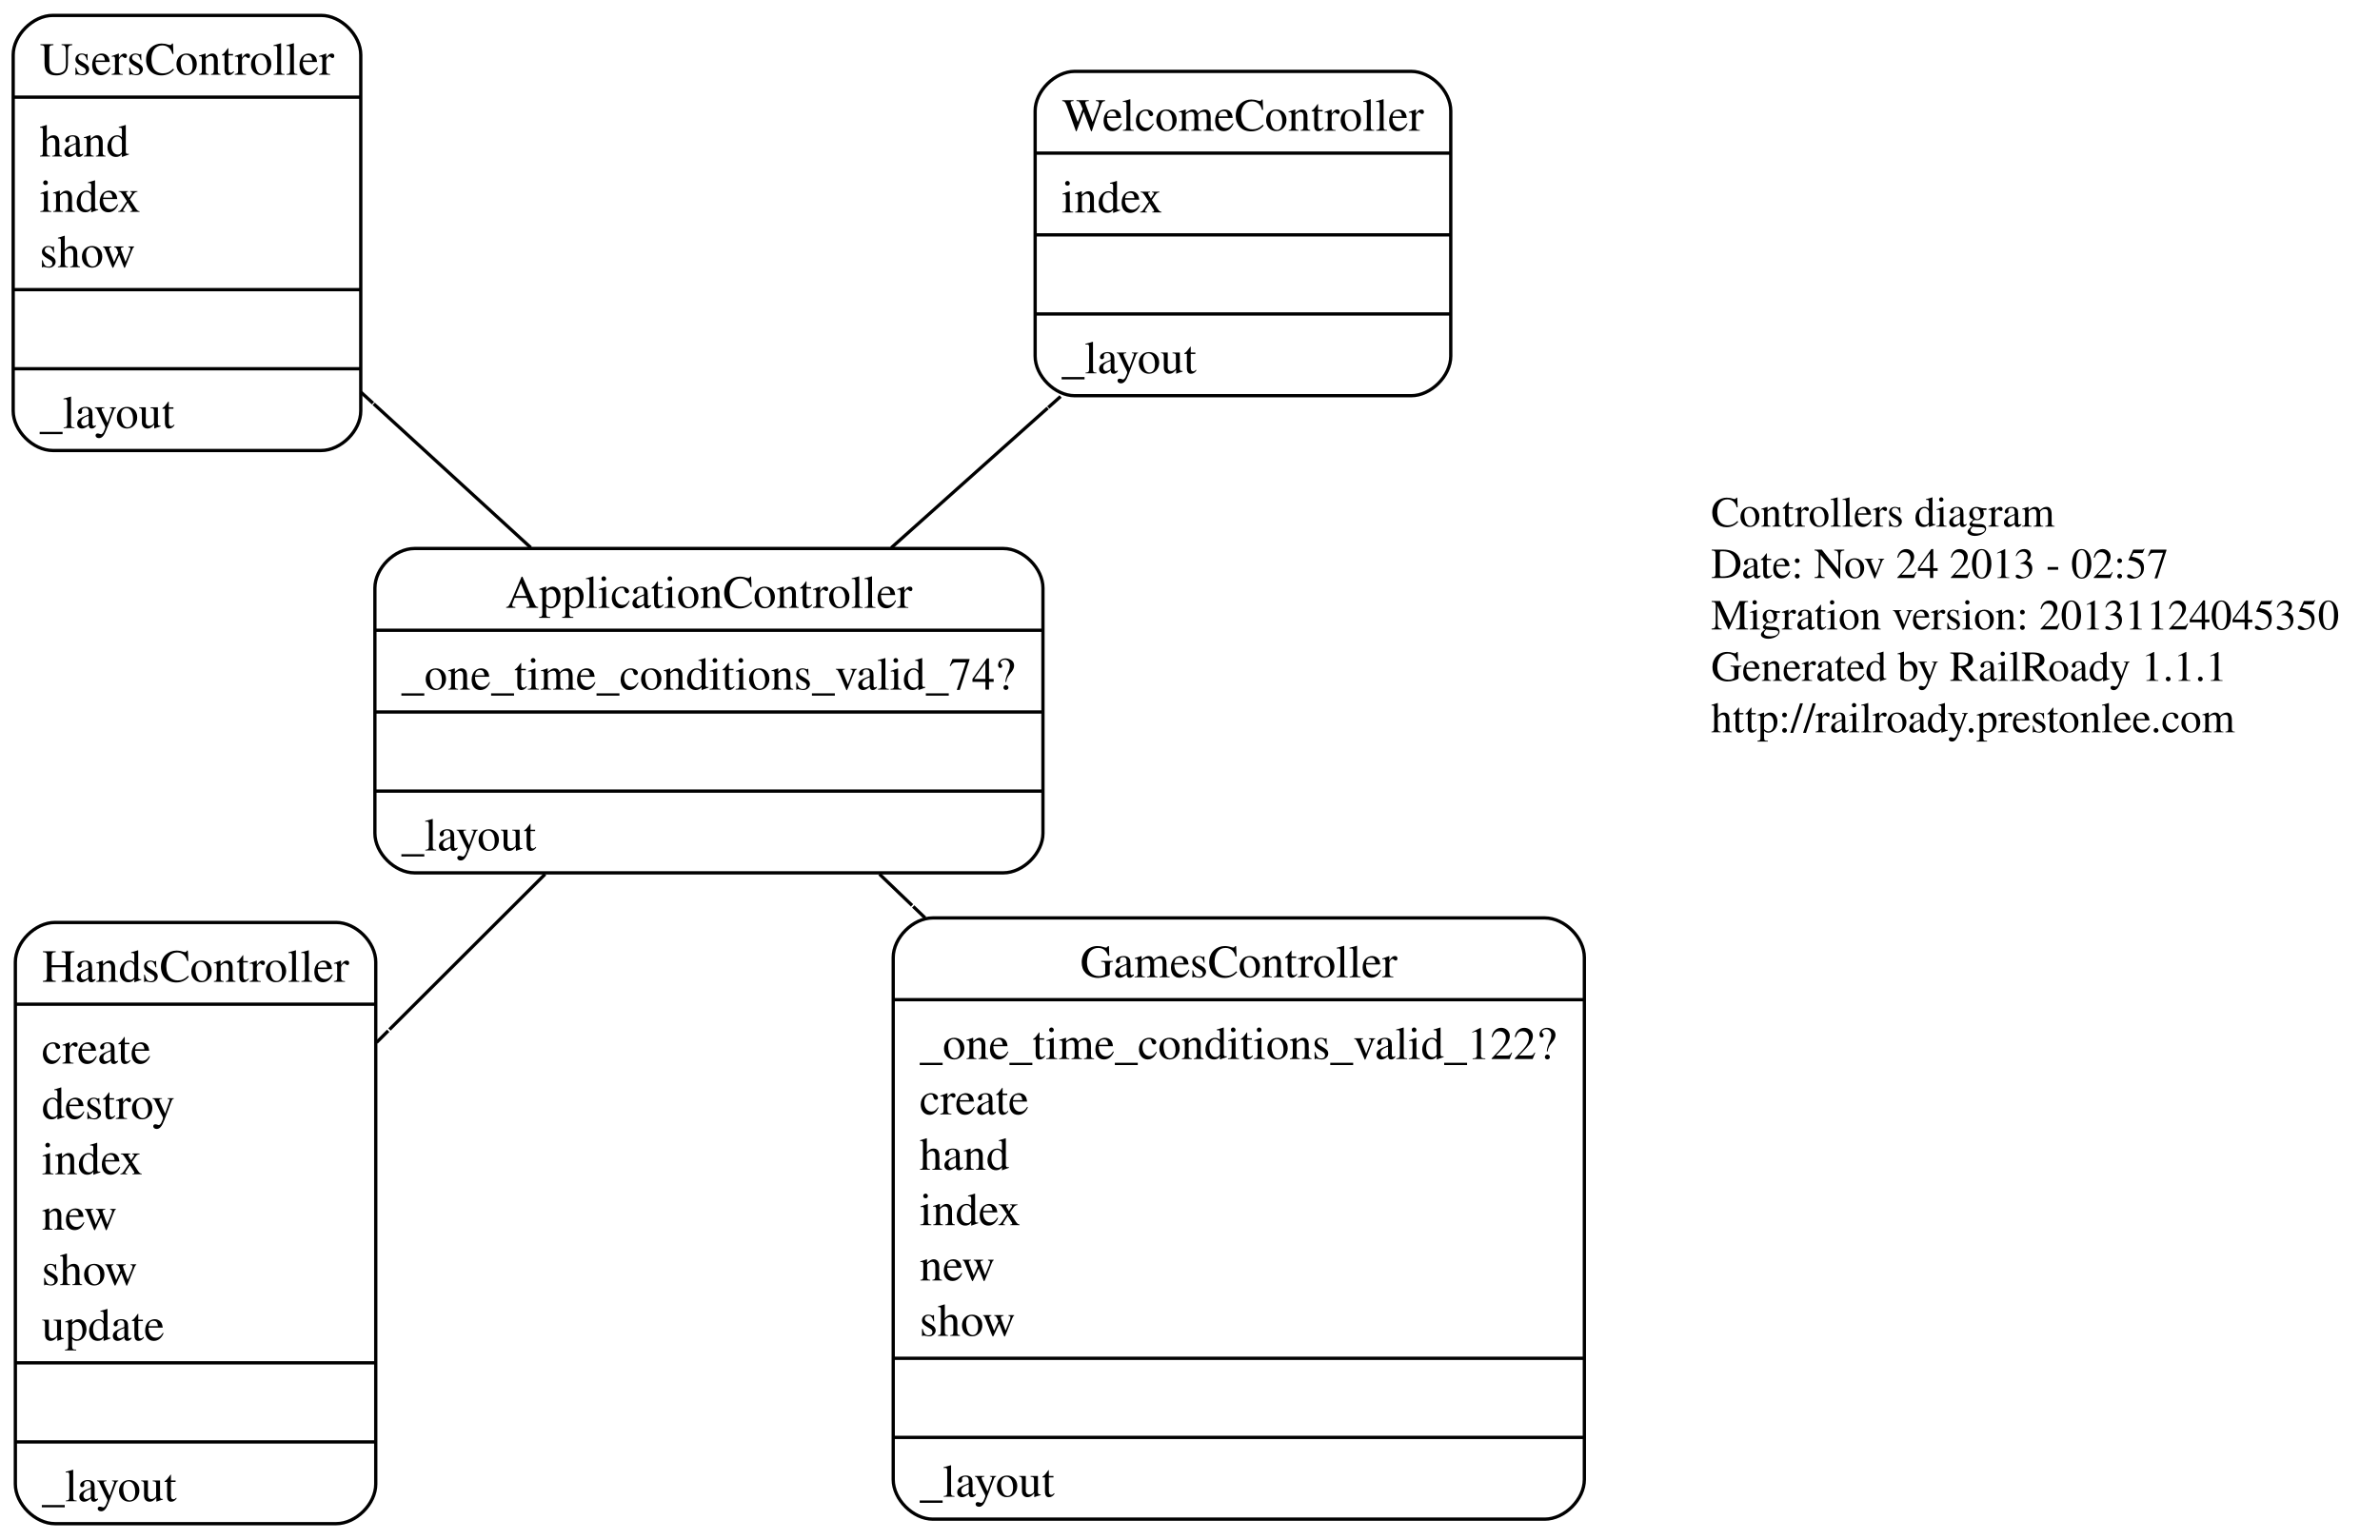
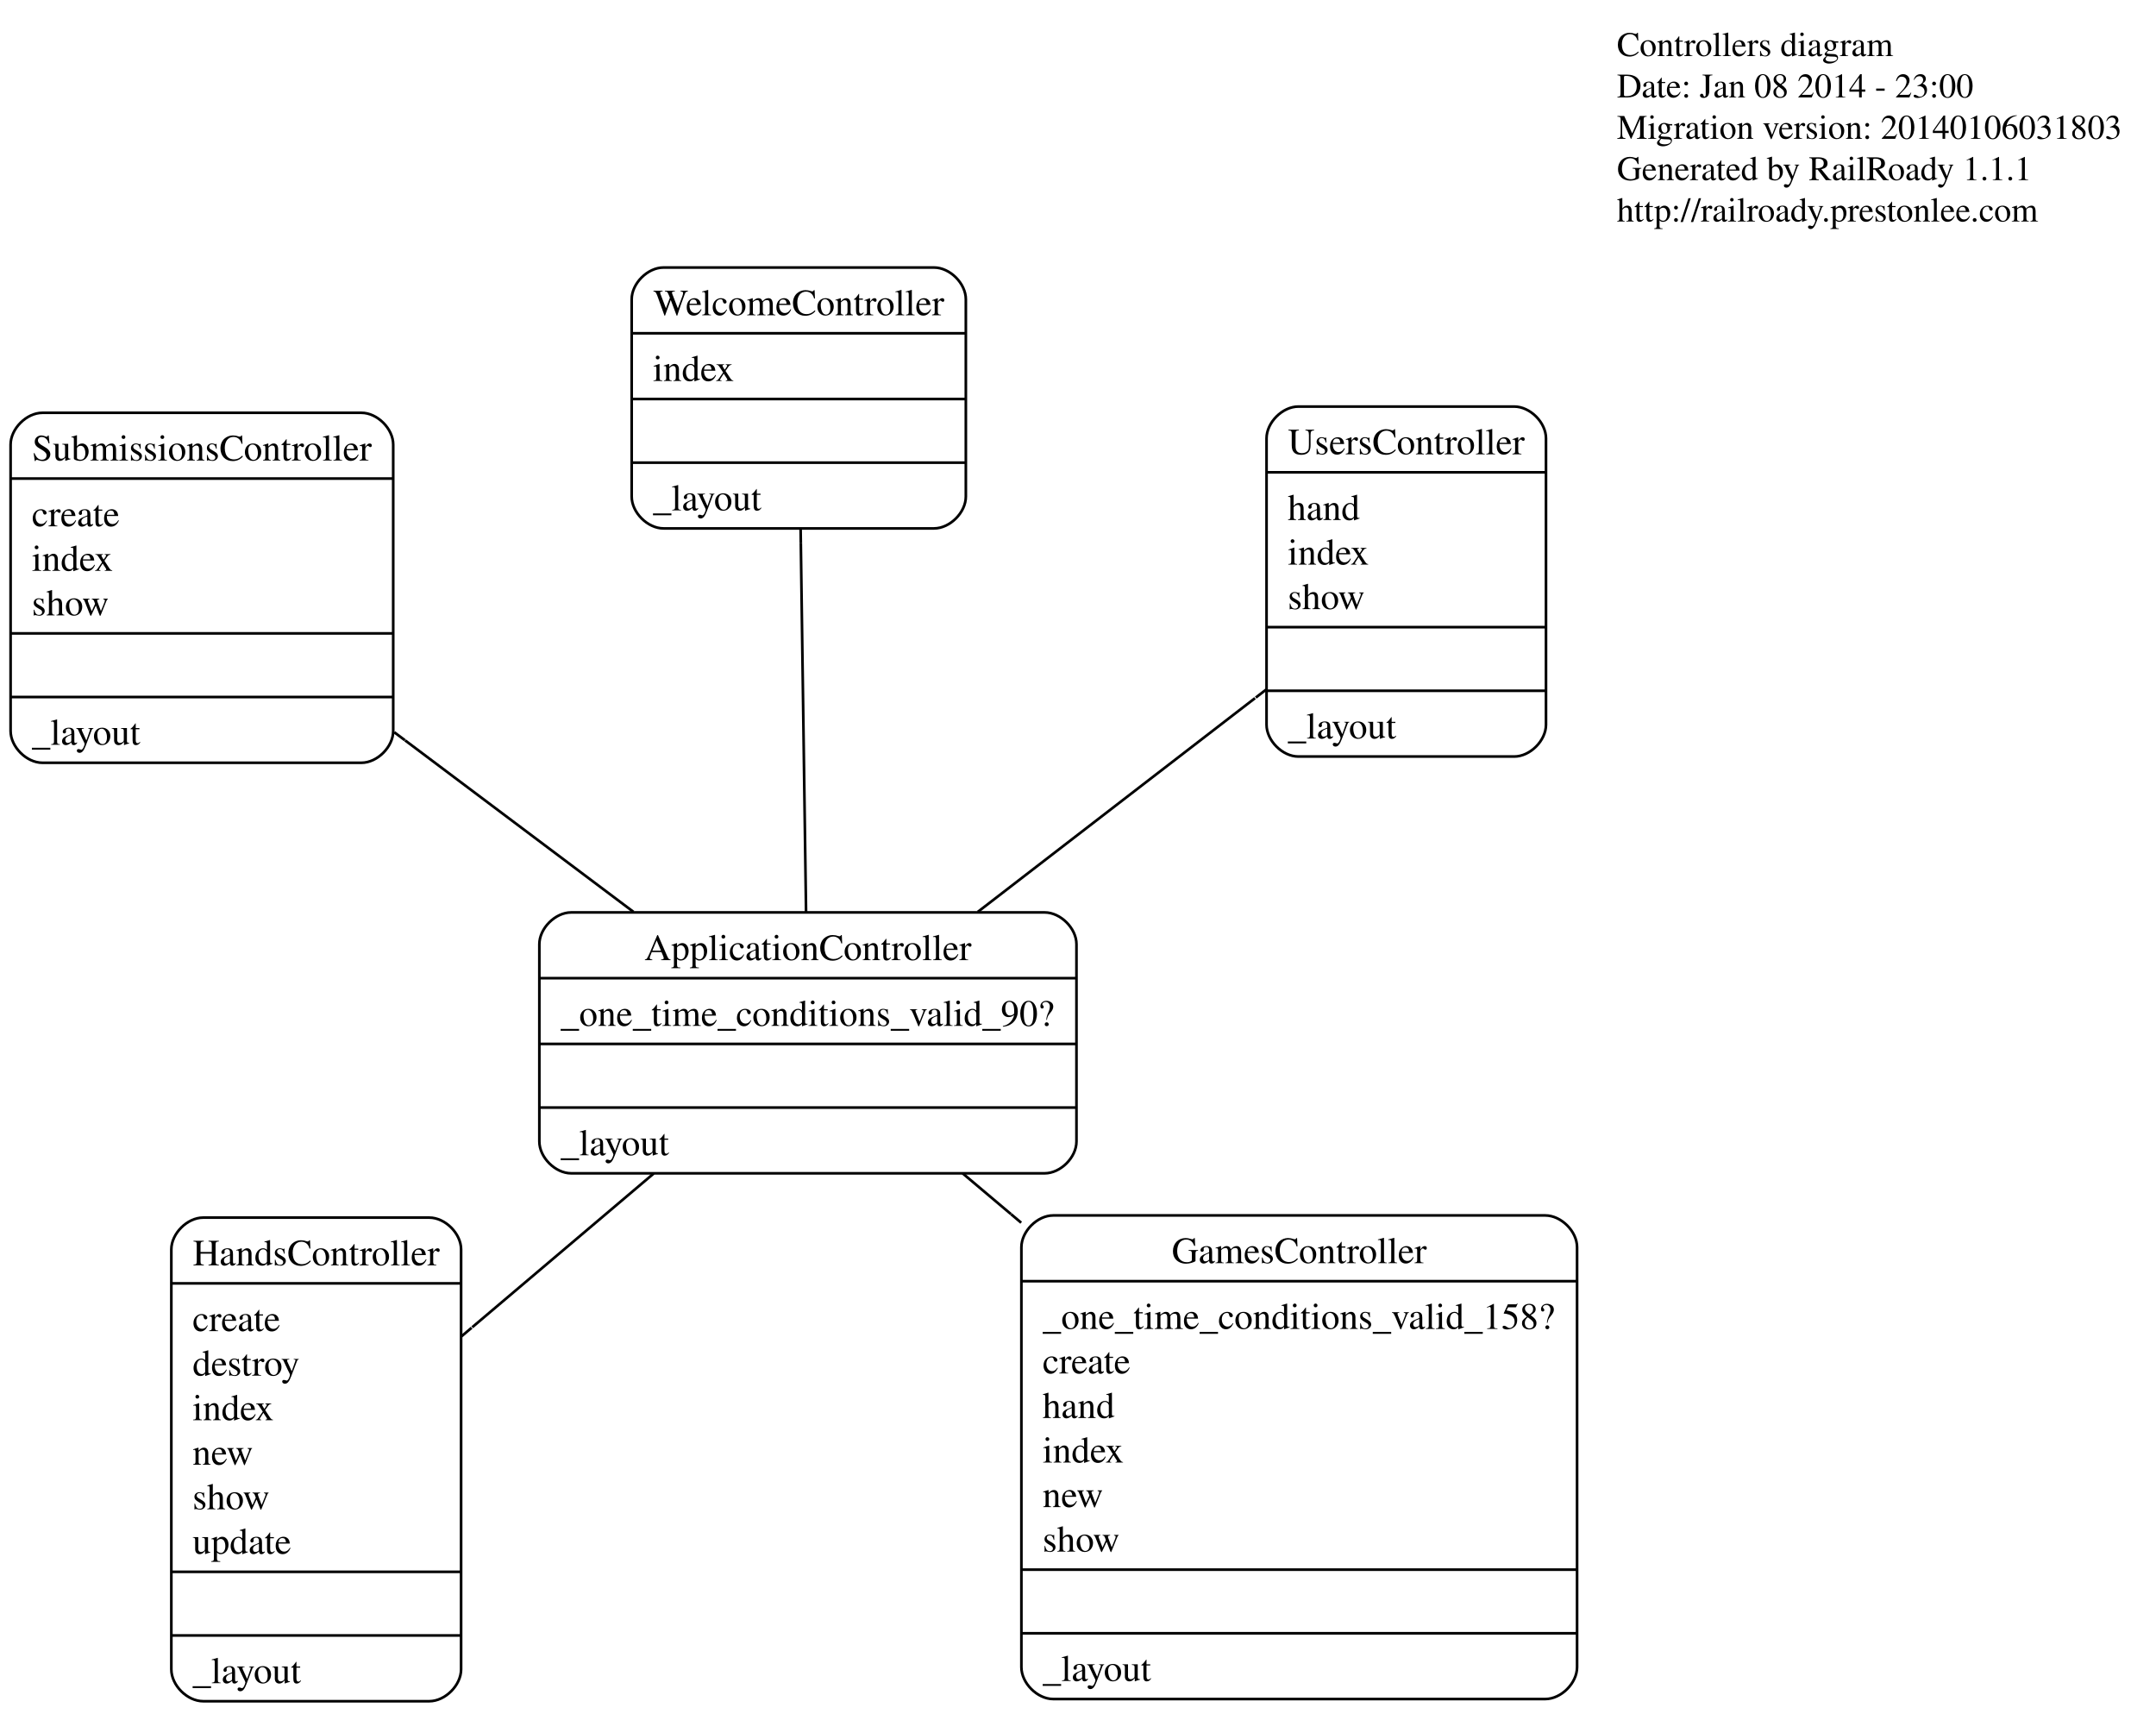
- <svg xmlns="http://www.w3.org/2000/svg" width="722pt" height="467pt" viewBox="0.00 0.00 721.90 466.59">
-   <g id="graph0" class="graph" transform="scale(1 1) rotate(0) translate(4 462.588)">
-     <polygon fill="white" stroke="white" points="-4,4 -4,-462.588 717.899,-462.588 717.899,4 -4,4" />
+ <svg xmlns="http://www.w3.org/2000/svg" width="813pt" height="646pt" viewBox="0.00 0.00 813.38 646.00">
+   <g id="graph0" class="graph" transform="scale(1 1) rotate(0) translate(4 642)">
+     <polygon fill="white" stroke="white" points="-4,4 -4,-642 809.375,-642 809.375,4 -4,4" />
    <g id="node1" class="node">
-       <text text-anchor="start" x="515" y="-303" font-family="Times,serif" font-size="13.00">Controllers diagram</text>
-       <text text-anchor="start" x="515" y="-287.4" font-family="Times,serif" font-size="13.00">Date: Nov 24 2013 - 02:57</text>
-       <text text-anchor="start" x="515" y="-271.8" font-family="Times,serif" font-size="13.00">Migration version: 20131124045350</text>
-       <text text-anchor="start" x="515" y="-256.2" font-family="Times,serif" font-size="13.00">Generated by RailRoady 1.1.1</text>
-       <text text-anchor="start" x="515" y="-240.6" font-family="Times,serif" font-size="13.00">http://railroady.prestonlee.com</text>
+       <text text-anchor="start" x="606" y="-621" font-family="Times,serif" font-size="13.00">Controllers diagram</text>
+       <text text-anchor="start" x="606" y="-605.4" font-family="Times,serif" font-size="13.00">Date: Jan 08 2014 - 23:00</text>
+       <text text-anchor="start" x="606" y="-589.8" font-family="Times,serif" font-size="13.00">Migration version: 20140106031803</text>
+       <text text-anchor="start" x="606" y="-574.2" font-family="Times,serif" font-size="13.00">Generated by RailRoady 1.1.1</text>
+       <text text-anchor="start" x="606" y="-558.6" font-family="Times,serif" font-size="13.00">http://railroady.prestonlee.com</text>
    </g>
    <g id="node2" class="node">
-       <path fill="none" stroke="black" d="M121.714,-197.952C121.714,-197.952 300.349,-197.952 300.349,-197.952 306.349,-197.952 312.349,-203.952 312.349,-209.952 312.349,-209.952 312.349,-284.352 312.349,-284.352 312.349,-290.352 306.349,-296.352 300.349,-296.352 300.349,-296.352 121.714,-296.352 121.714,-296.352 115.714,-296.352 109.714,-290.352 109.714,-284.352 109.714,-284.352 109.714,-209.952 109.714,-209.952 109.714,-203.952 115.714,-197.952 121.714,-197.952" />
-       <text text-anchor="middle" x="211.032" y="-278.352" font-family="Times,serif" font-size="14.00">ApplicationController</text>
-       <polyline fill="none" stroke="black" points="109.714,-271.552 312.349,-271.552 " />
-       <text text-anchor="start" x="117.714" y="-253.552" font-family="Times,serif" font-size="14.00">_one_time_conditions_valid_74?</text>
-       <polyline fill="none" stroke="black" points="109.714,-246.752 312.349,-246.752 " />
-       <polyline fill="none" stroke="black" points="109.714,-222.752 312.349,-222.752 " />
-       <text text-anchor="start" x="117.714" y="-204.752" font-family="Times,serif" font-size="14.00">_layout</text>
+       <path fill="none" stroke="black" d="M211.478,-199.61C211.478,-199.61 390.113,-199.61 390.113,-199.61 396.113,-199.61 402.113,-205.61 402.113,-211.61 402.113,-211.61 402.113,-286.01 402.113,-286.01 402.113,-292.01 396.113,-298.01 390.113,-298.01 390.113,-298.01 211.478,-298.01 211.478,-298.01 205.478,-298.01 199.478,-292.01 199.478,-286.01 199.478,-286.01 199.478,-211.61 199.478,-211.61 199.478,-205.61 205.478,-199.61 211.478,-199.61" />
+       <text text-anchor="middle" x="300.795" y="-280.01" font-family="Times,serif" font-size="14.00">ApplicationController</text>
+       <polyline fill="none" stroke="black" points="199.478,-273.21 402.113,-273.21 " />
+       <text text-anchor="start" x="207.478" y="-255.21" font-family="Times,serif" font-size="14.00">_one_time_conditions_valid_90?</text>
+       <polyline fill="none" stroke="black" points="199.478,-248.41 402.113,-248.41 " />
+       <polyline fill="none" stroke="black" points="199.478,-224.41 402.113,-224.41 " />
+       <text text-anchor="start" x="207.478" y="-206.41" font-family="Times,serif" font-size="14.00">_layout</text>
    </g>
    <g id="node3" class="node">
-       <path fill="none" stroke="black" d="M278.932,-1.874C278.932,-1.874 464.567,-1.874 464.567,-1.874 470.567,-1.874 476.567,-7.874 476.567,-13.873 476.567,-13.873 476.567,-172.274 476.567,-172.274 476.567,-178.274 470.567,-184.274 464.567,-184.274 464.567,-184.274 278.932,-184.274 278.932,-184.274 272.932,-184.274 266.932,-178.274 266.932,-172.274 266.932,-172.274 266.932,-13.873 266.932,-13.873 266.932,-7.874 272.932,-1.874 278.932,-1.874" />
-       <text text-anchor="middle" x="371.749" y="-166.274" font-family="Times,serif" font-size="14.00">GamesController</text>
-       <polyline fill="none" stroke="black" points="266.932,-159.474 476.567,-159.474 " />
-       <text text-anchor="start" x="274.932" y="-141.474" font-family="Times,serif" font-size="14.00">_one_time_conditions_valid_122?</text>
-       <text text-anchor="start" x="274.932" y="-124.674" font-family="Times,serif" font-size="14.00">create</text>
-       <text text-anchor="start" x="274.932" y="-107.874" font-family="Times,serif" font-size="14.00">hand</text>
-       <text text-anchor="start" x="274.932" y="-91.073" font-family="Times,serif" font-size="14.00">index</text>
-       <text text-anchor="start" x="274.932" y="-74.273" font-family="Times,serif" font-size="14.00">new</text>
-       <text text-anchor="start" x="274.932" y="-57.474" font-family="Times,serif" font-size="14.00">show</text>
-       <polyline fill="none" stroke="black" points="266.932,-50.673 476.567,-50.673 " />
-       <polyline fill="none" stroke="black" points="266.932,-26.674 476.567,-26.674 " />
-       <text text-anchor="start" x="274.932" y="-8.674" font-family="Times,serif" font-size="14.00">_layout</text>
+       <path fill="none" stroke="black" d="M393.336,-1.322C393.336,-1.322 578.971,-1.322 578.971,-1.322 584.971,-1.322 590.971,-7.322 590.971,-13.322 590.971,-13.322 590.971,-171.722 590.971,-171.722 590.971,-177.722 584.971,-183.722 578.971,-183.722 578.971,-183.722 393.336,-183.722 393.336,-183.722 387.336,-183.722 381.336,-177.722 381.336,-171.722 381.336,-171.722 381.336,-13.322 381.336,-13.322 381.336,-7.322 387.336,-1.322 393.336,-1.322" />
+       <text text-anchor="middle" x="486.154" y="-165.722" font-family="Times,serif" font-size="14.00">GamesController</text>
+       <polyline fill="none" stroke="black" points="381.336,-158.922 590.971,-158.922 " />
+       <text text-anchor="start" x="389.336" y="-140.922" font-family="Times,serif" font-size="14.00">_one_time_conditions_valid_158?</text>
+       <text text-anchor="start" x="389.336" y="-124.122" font-family="Times,serif" font-size="14.00">create</text>
+       <text text-anchor="start" x="389.336" y="-107.322" font-family="Times,serif" font-size="14.00">hand</text>
+       <text text-anchor="start" x="389.336" y="-90.522" font-family="Times,serif" font-size="14.00">index</text>
+       <text text-anchor="start" x="389.336" y="-73.722" font-family="Times,serif" font-size="14.00">new</text>
+       <text text-anchor="start" x="389.336" y="-56.922" font-family="Times,serif" font-size="14.00">show</text>
+       <polyline fill="none" stroke="black" points="381.336,-50.122 590.971,-50.122 " />
+       <polyline fill="none" stroke="black" points="381.336,-26.122 590.971,-26.122 " />
+       <text text-anchor="start" x="389.336" y="-8.122" font-family="Times,serif" font-size="14.00">_layout</text>
    </g>
    <g id="edge1" class="edge">
-       <path fill="none" stroke="black" d="M262.769,-197.553C266,-194.454 269.303,-191.288 272.652,-188.077" />
-       <polyline fill="none" stroke="black" points="276.603,-184.29 272.993,-187.75 " />
+       <path fill="none" stroke="black" d="M359.189,-199.574C365.077,-194.61 371.18,-189.464 377.382,-184.235" />
+       <polyline fill="none" stroke="black" points="381.255,-180.969 377.433,-184.192 " />
    </g>
    <g id="node4" class="node">
-       <path fill="none" stroke="black" d="M12.657,-0.5C12.657,-0.5 97.974,-0.5 97.974,-0.5 103.974,-0.5 109.974,-6.5 109.974,-12.5 109.974,-12.5 109.974,-170.9 109.974,-170.9 109.974,-176.9 103.974,-182.9 97.974,-182.9 97.974,-182.9 12.657,-182.9 12.657,-182.9 6.657,-182.9 0.657,-176.9 0.657,-170.9 0.657,-170.9 0.657,-12.5 0.657,-12.5 0.657,-6.5 6.657,-0.5 12.657,-0.5" />
-       <text text-anchor="middle" x="55.316" y="-164.9" font-family="Times,serif" font-size="14.00">HandsController</text>
-       <polyline fill="none" stroke="black" points="0.657,-158.1 109.974,-158.1 " />
-       <text text-anchor="start" x="8.657" y="-140.1" font-family="Times,serif" font-size="14.00">create</text>
-       <text text-anchor="start" x="8.657" y="-123.3" font-family="Times,serif" font-size="14.00">destroy</text>
-       <text text-anchor="start" x="8.657" y="-106.5" font-family="Times,serif" font-size="14.00">index</text>
-       <text text-anchor="start" x="8.657" y="-89.7" font-family="Times,serif" font-size="14.00">new</text>
-       <text text-anchor="start" x="8.657" y="-72.9" font-family="Times,serif" font-size="14.00">show</text>
-       <text text-anchor="start" x="8.657" y="-56.1" font-family="Times,serif" font-size="14.00">update</text>
-       <polyline fill="none" stroke="black" points="0.657,-49.3 109.974,-49.3 " />
-       <polyline fill="none" stroke="black" points="0.657,-25.3 109.974,-25.3 " />
-       <text text-anchor="start" x="8.657" y="-7.3" font-family="Times,serif" font-size="14.00">_layout</text>
+       <path fill="none" stroke="black" d="M72.637,-0.5C72.637,-0.5 157.954,-0.5 157.954,-0.5 163.954,-0.5 169.954,-6.5 169.954,-12.5 169.954,-12.5 169.954,-170.9 169.954,-170.9 169.954,-176.9 163.954,-182.9 157.954,-182.9 157.954,-182.9 72.637,-182.9 72.637,-182.9 66.637,-182.9 60.637,-176.9 60.637,-170.9 60.637,-170.9 60.637,-12.5 60.637,-12.5 60.637,-6.5 66.637,-0.5 72.637,-0.5" />
+       <text text-anchor="middle" x="115.295" y="-164.9" font-family="Times,serif" font-size="14.00">HandsController</text>
+       <polyline fill="none" stroke="black" points="60.637,-158.1 169.954,-158.1 " />
+       <text text-anchor="start" x="68.637" y="-140.1" font-family="Times,serif" font-size="14.00">create</text>
+       <text text-anchor="start" x="68.637" y="-123.3" font-family="Times,serif" font-size="14.00">destroy</text>
+       <text text-anchor="start" x="68.637" y="-106.5" font-family="Times,serif" font-size="14.00">index</text>
+       <text text-anchor="start" x="68.637" y="-89.7" font-family="Times,serif" font-size="14.00">new</text>
+       <text text-anchor="start" x="68.637" y="-72.9" font-family="Times,serif" font-size="14.00">show</text>
+       <text text-anchor="start" x="68.637" y="-56.1" font-family="Times,serif" font-size="14.00">update</text>
+       <polyline fill="none" stroke="black" points="60.637,-49.3 169.954,-49.3 " />
+       <polyline fill="none" stroke="black" points="60.637,-25.3 169.954,-25.3 " />
+       <text text-anchor="start" x="68.637" y="-7.3" font-family="Times,serif" font-size="14.00">_layout</text>
    </g>
    <g id="edge2" class="edge">
-       <path fill="none" stroke="black" d="M161.334,-197.539C146.318,-182.549 129.688,-165.946 114.137,-150.421" />
-       <polyline fill="none" stroke="black" points="110.208,-146.499 113.746,-150.032 " />
+       <path fill="none" stroke="black" d="M242.611,-199.531C220.805,-181.062 196.025,-160.074 174.158,-141.554" />
+       <polyline fill="none" stroke="black" points="170.111,-138.126 173.926,-141.357 " />
    </g>
    <g id="node5" class="node">
-       <path fill="none" stroke="black" d="M12,-326.088C12,-326.088 93.428,-326.088 93.428,-326.088 99.428,-326.088 105.428,-332.088 105.428,-338.088 105.428,-338.088 105.428,-446.088 105.428,-446.088 105.428,-452.088 99.428,-458.088 93.428,-458.088 93.428,-458.088 12,-458.088 12,-458.088 6,-458.088 0,-452.088 0,-446.088 0,-446.088 0,-338.088 0,-338.088 0,-332.088 6,-326.088 12,-326.088" />
-       <text text-anchor="middle" x="52.714" y="-440.088" font-family="Times,serif" font-size="14.00">UsersController</text>
-       <polyline fill="none" stroke="black" points="0,-433.288 105.428,-433.288 " />
-       <text text-anchor="start" x="8" y="-415.288" font-family="Times,serif" font-size="14.00">hand</text>
-       <text text-anchor="start" x="8" y="-398.488" font-family="Times,serif" font-size="14.00">index</text>
-       <text text-anchor="start" x="8" y="-381.688" font-family="Times,serif" font-size="14.00">show</text>
-       <polyline fill="none" stroke="black" points="0,-374.888 105.428,-374.888 " />
-       <polyline fill="none" stroke="black" points="0,-350.888 105.428,-350.888 " />
-       <text text-anchor="start" x="8" y="-332.888" font-family="Times,serif" font-size="14.00">_layout</text>
+       <path fill="none" stroke="black" d="M12,-354.452C12,-354.452 132.345,-354.452 132.345,-354.452 138.345,-354.452 144.345,-360.452 144.345,-366.452 144.345,-366.452 144.345,-474.452 144.345,-474.452 144.345,-480.452 138.345,-486.452 132.345,-486.452 132.345,-486.452 12,-486.452 12,-486.452 6,-486.452 0,-480.452 0,-474.452 0,-474.452 0,-366.452 0,-366.452 0,-360.452 6,-354.452 12,-354.452" />
+       <text text-anchor="middle" x="72.172" y="-468.452" font-family="Times,serif" font-size="14.00">SubmissionsController</text>
+       <polyline fill="none" stroke="black" points="0,-461.652 144.345,-461.652 " />
+       <text text-anchor="start" x="8" y="-443.652" font-family="Times,serif" font-size="14.00">create</text>
+       <text text-anchor="start" x="8" y="-426.852" font-family="Times,serif" font-size="14.00">index</text>
+       <text text-anchor="start" x="8" y="-410.052" font-family="Times,serif" font-size="14.00">show</text>
+       <polyline fill="none" stroke="black" points="0,-403.252 144.345,-403.252 " />
+       <polyline fill="none" stroke="black" points="0,-379.252 144.345,-379.252 " />
+       <text text-anchor="start" x="8" y="-361.252" font-family="Times,serif" font-size="14.00">_layout</text>
    </g>
    <g id="edge3" class="edge">
-       <path fill="none" stroke="black" d="M156.991,-296.625C141.631,-310.687 124.864,-326.037 109.354,-340.235" />
-       <polyline fill="none" stroke="black" points="105.44,-343.818 109.128,-340.442 " />
+       <path fill="none" stroke="black" d="M234.975,-298.226C208.069,-318.426 176.763,-341.929 148.832,-362.898" />
+       <polyline fill="none" stroke="black" points="144.737,-365.973 148.736,-362.971 " />
    </g>
    <g id="node6" class="node">
-       <path fill="none" stroke="black" d="M321.978,-342.707C321.978,-342.707 424.044,-342.707 424.044,-342.707 430.044,-342.707 436.044,-348.707 436.044,-354.707 436.044,-354.707 436.044,-429.107 436.044,-429.107 436.044,-435.107 430.044,-441.107 424.044,-441.107 424.044,-441.107 321.978,-441.107 321.978,-441.107 315.978,-441.107 309.978,-435.107 309.978,-429.107 309.978,-429.107 309.978,-354.707 309.978,-354.707 309.978,-348.707 315.978,-342.707 321.978,-342.707" />
-       <text text-anchor="middle" x="373.011" y="-423.107" font-family="Times,serif" font-size="14.00">WelcomeController</text>
-       <polyline fill="none" stroke="black" points="309.978,-416.307 436.044,-416.307 " />
-       <text text-anchor="start" x="317.978" y="-398.307" font-family="Times,serif" font-size="14.00">index</text>
-       <polyline fill="none" stroke="black" points="309.978,-391.507 436.044,-391.507 " />
-       <polyline fill="none" stroke="black" points="309.978,-367.507 436.044,-367.507 " />
-       <text text-anchor="start" x="317.978" y="-349.507" font-family="Times,serif" font-size="14.00">_layout</text>
+       <path fill="none" stroke="black" d="M485.82,-356.809C485.82,-356.809 567.248,-356.809 567.248,-356.809 573.248,-356.809 579.248,-362.809 579.248,-368.809 579.248,-368.809 579.248,-476.809 579.248,-476.809 579.248,-482.809 573.248,-488.809 567.248,-488.809 567.248,-488.809 485.82,-488.809 485.82,-488.809 479.82,-488.809 473.82,-482.809 473.82,-476.809 473.82,-476.809 473.82,-368.809 473.82,-368.809 473.82,-362.809 479.82,-356.809 485.82,-356.809" />
+       <text text-anchor="middle" x="526.534" y="-470.809" font-family="Times,serif" font-size="14.00">UsersController</text>
+       <polyline fill="none" stroke="black" points="473.82,-464.009 579.248,-464.009 " />
+       <text text-anchor="start" x="481.82" y="-446.009" font-family="Times,serif" font-size="14.00">hand</text>
+       <text text-anchor="start" x="481.82" y="-429.209" font-family="Times,serif" font-size="14.00">index</text>
+       <text text-anchor="start" x="481.82" y="-412.409" font-family="Times,serif" font-size="14.00">show</text>
+       <polyline fill="none" stroke="black" points="473.82,-405.609 579.248,-405.609 " />
+       <polyline fill="none" stroke="black" points="473.82,-381.609 579.248,-381.609 " />
+       <text text-anchor="start" x="481.82" y="-363.609" font-family="Times,serif" font-size="14.00">_layout</text>
    </g>
    <g id="edge4" class="edge">
-       <path fill="none" stroke="black" d="M266.323,-296.564C281.615,-310.23 298.271,-325.115 313.778,-338.973" />
-       <polyline fill="none" stroke="black" points="317.694,-342.472 313.966,-339.141 " />
+       <path fill="none" stroke="black" d="M364.879,-298.206C397.812,-323.591 437.607,-354.264 469.472,-378.826" />
+       <polyline fill="none" stroke="black" points="473.715,-382.096 469.755,-379.044 " />
+     </g>
+     <g id="node7" class="node">
+       <path fill="none" stroke="black" d="M246.312,-442.85C246.312,-442.85 348.377,-442.85 348.377,-442.85 354.377,-442.85 360.377,-448.85 360.377,-454.85 360.377,-454.85 360.377,-529.25 360.377,-529.25 360.377,-535.25 354.377,-541.25 348.377,-541.25 348.377,-541.25 246.312,-541.25 246.312,-541.25 240.312,-541.25 234.312,-535.25 234.312,-529.25 234.312,-529.25 234.312,-454.85 234.312,-454.85 234.312,-448.85 240.312,-442.85 246.312,-442.85" />
+       <text text-anchor="middle" x="297.344" y="-523.25" font-family="Times,serif" font-size="14.00">WelcomeController</text>
+       <polyline fill="none" stroke="black" points="234.312,-516.45 360.377,-516.45 " />
+       <text text-anchor="start" x="242.312" y="-498.45" font-family="Times,serif" font-size="14.00">index</text>
+       <polyline fill="none" stroke="black" points="234.312,-491.65 360.377,-491.65 " />
+       <polyline fill="none" stroke="black" points="234.312,-467.65 360.377,-467.65 " />
+       <text text-anchor="start" x="242.312" y="-449.65" font-family="Times,serif" font-size="14.00">_layout</text>
+     </g>
+     <g id="edge5" class="edge">
+       <path fill="none" stroke="black" d="M300.097,-298.033C299.524,-338.453 298.712,-395.645 298.119,-437.462" />
+       <polyline fill="none" stroke="black" points="298.047,-442.483 298.119,-437.484 " />
    </g>
  </g>
</svg>
